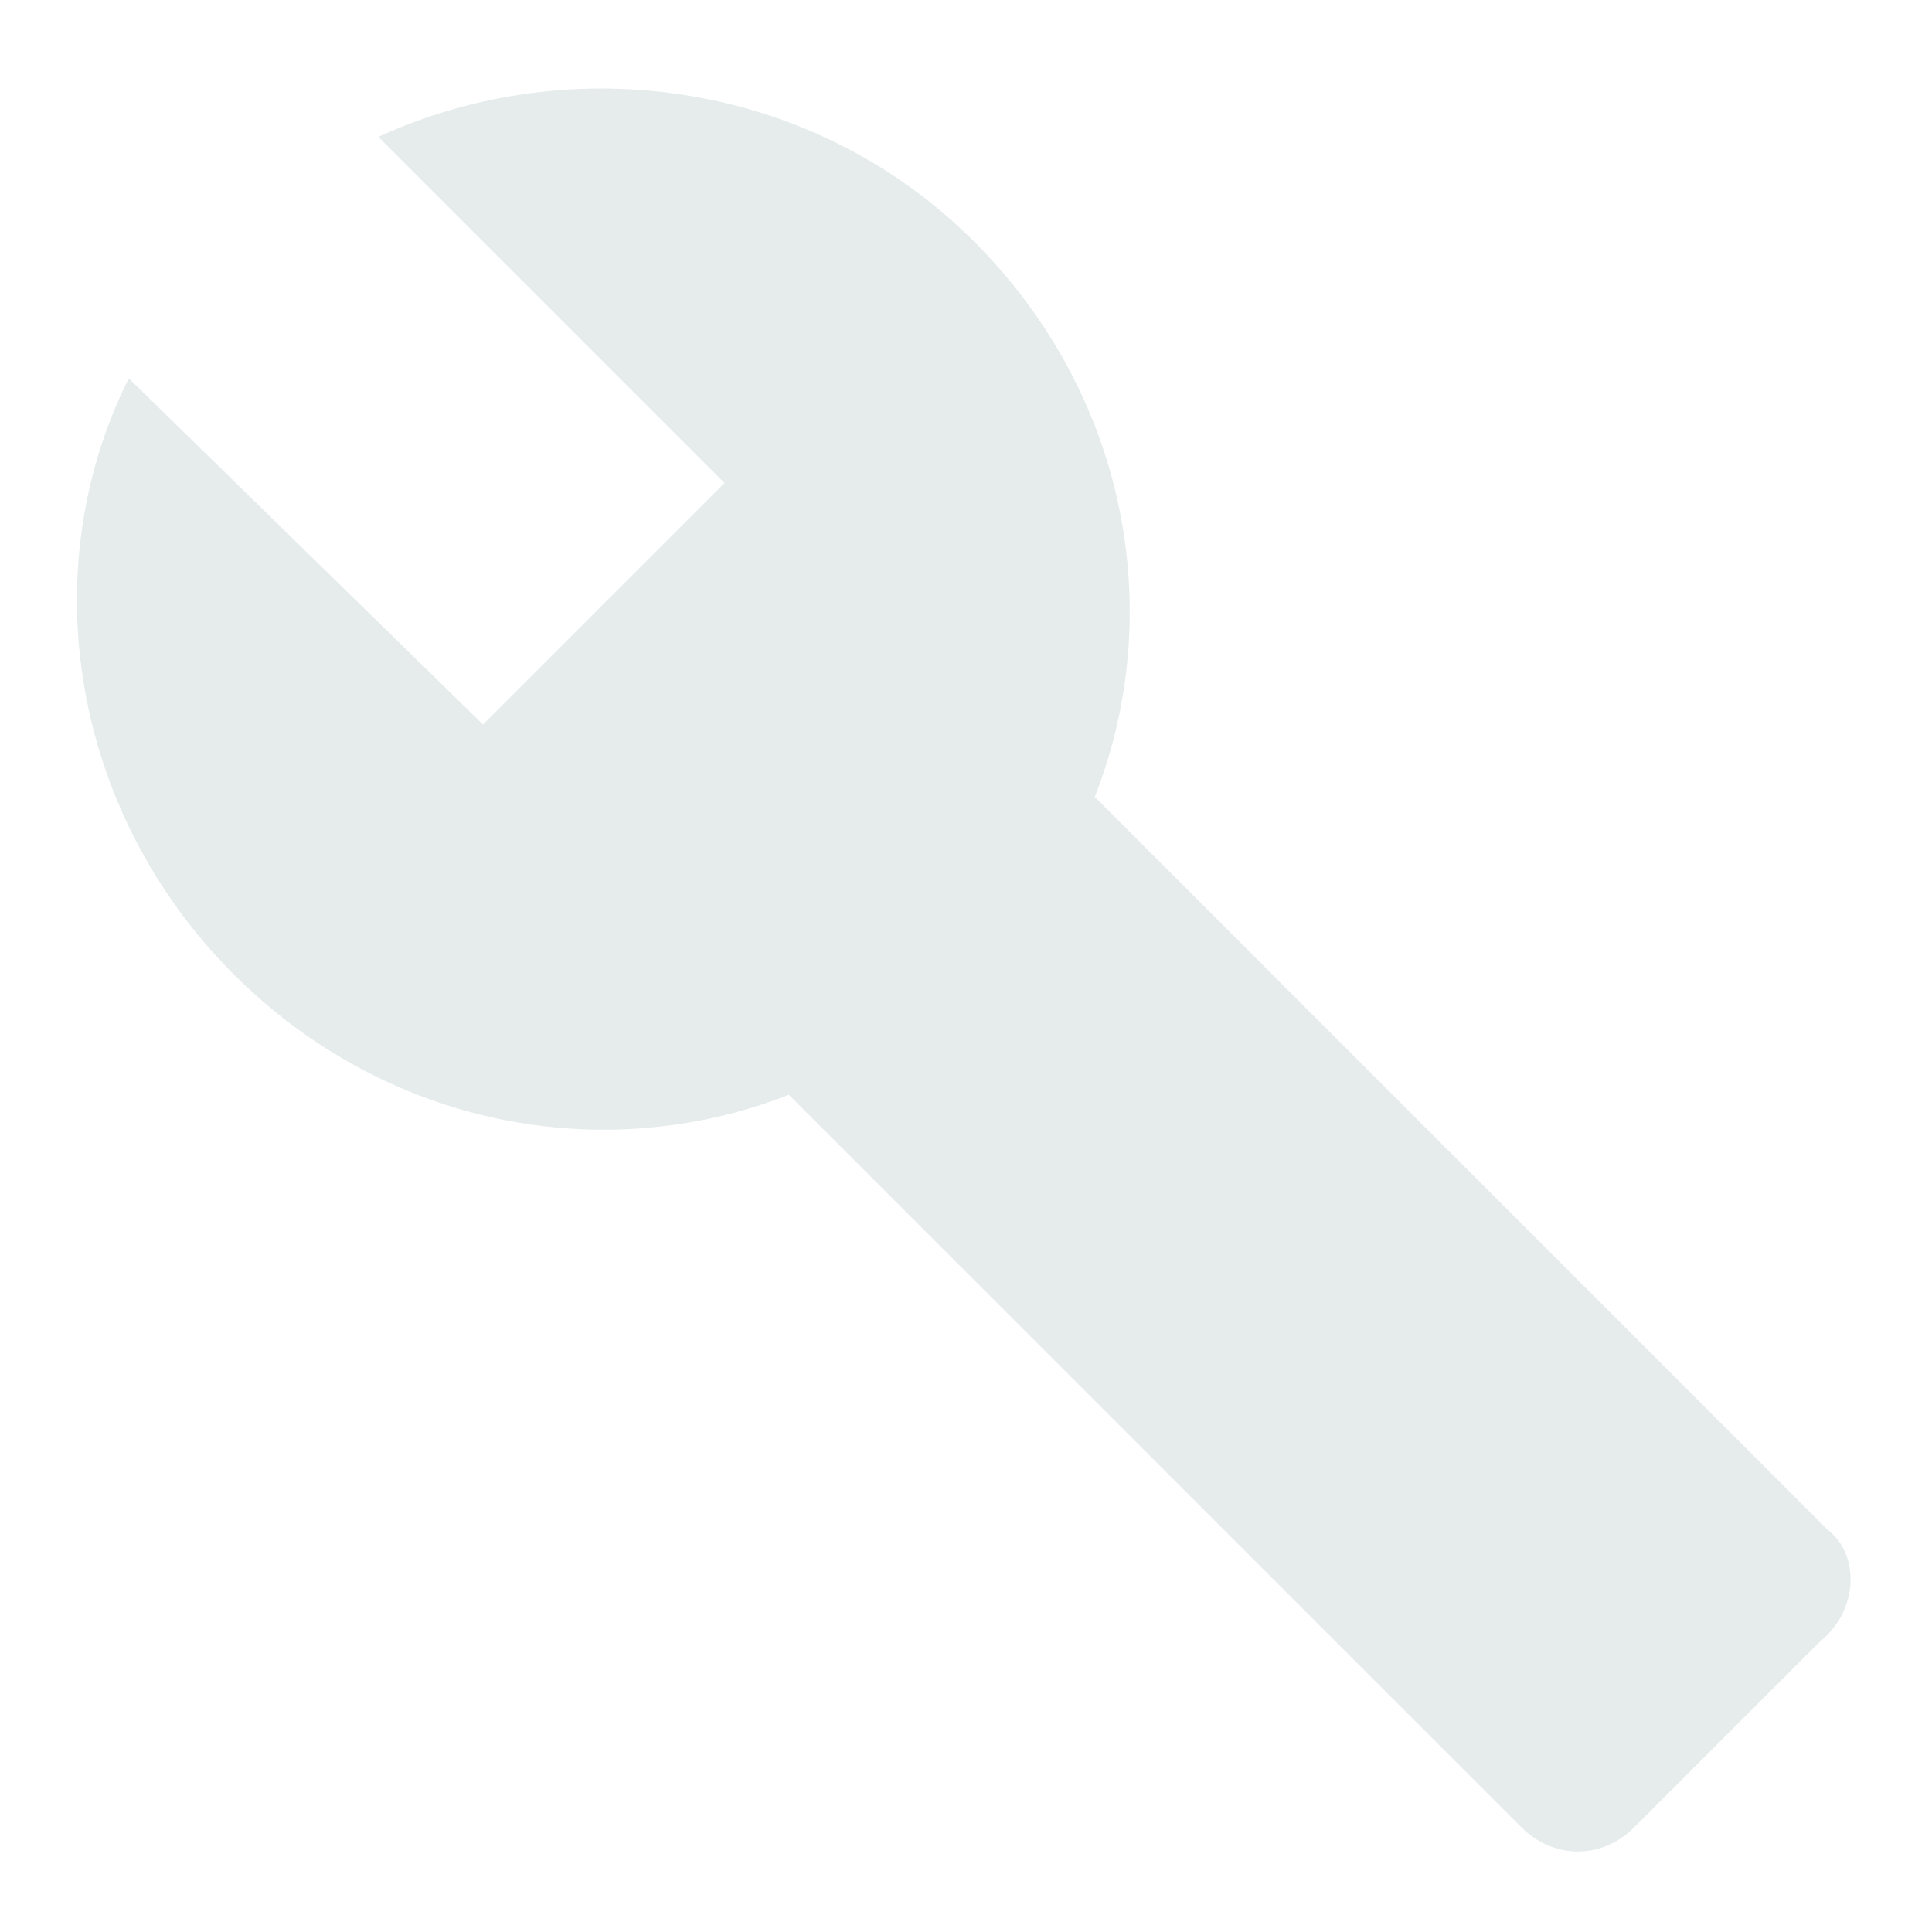
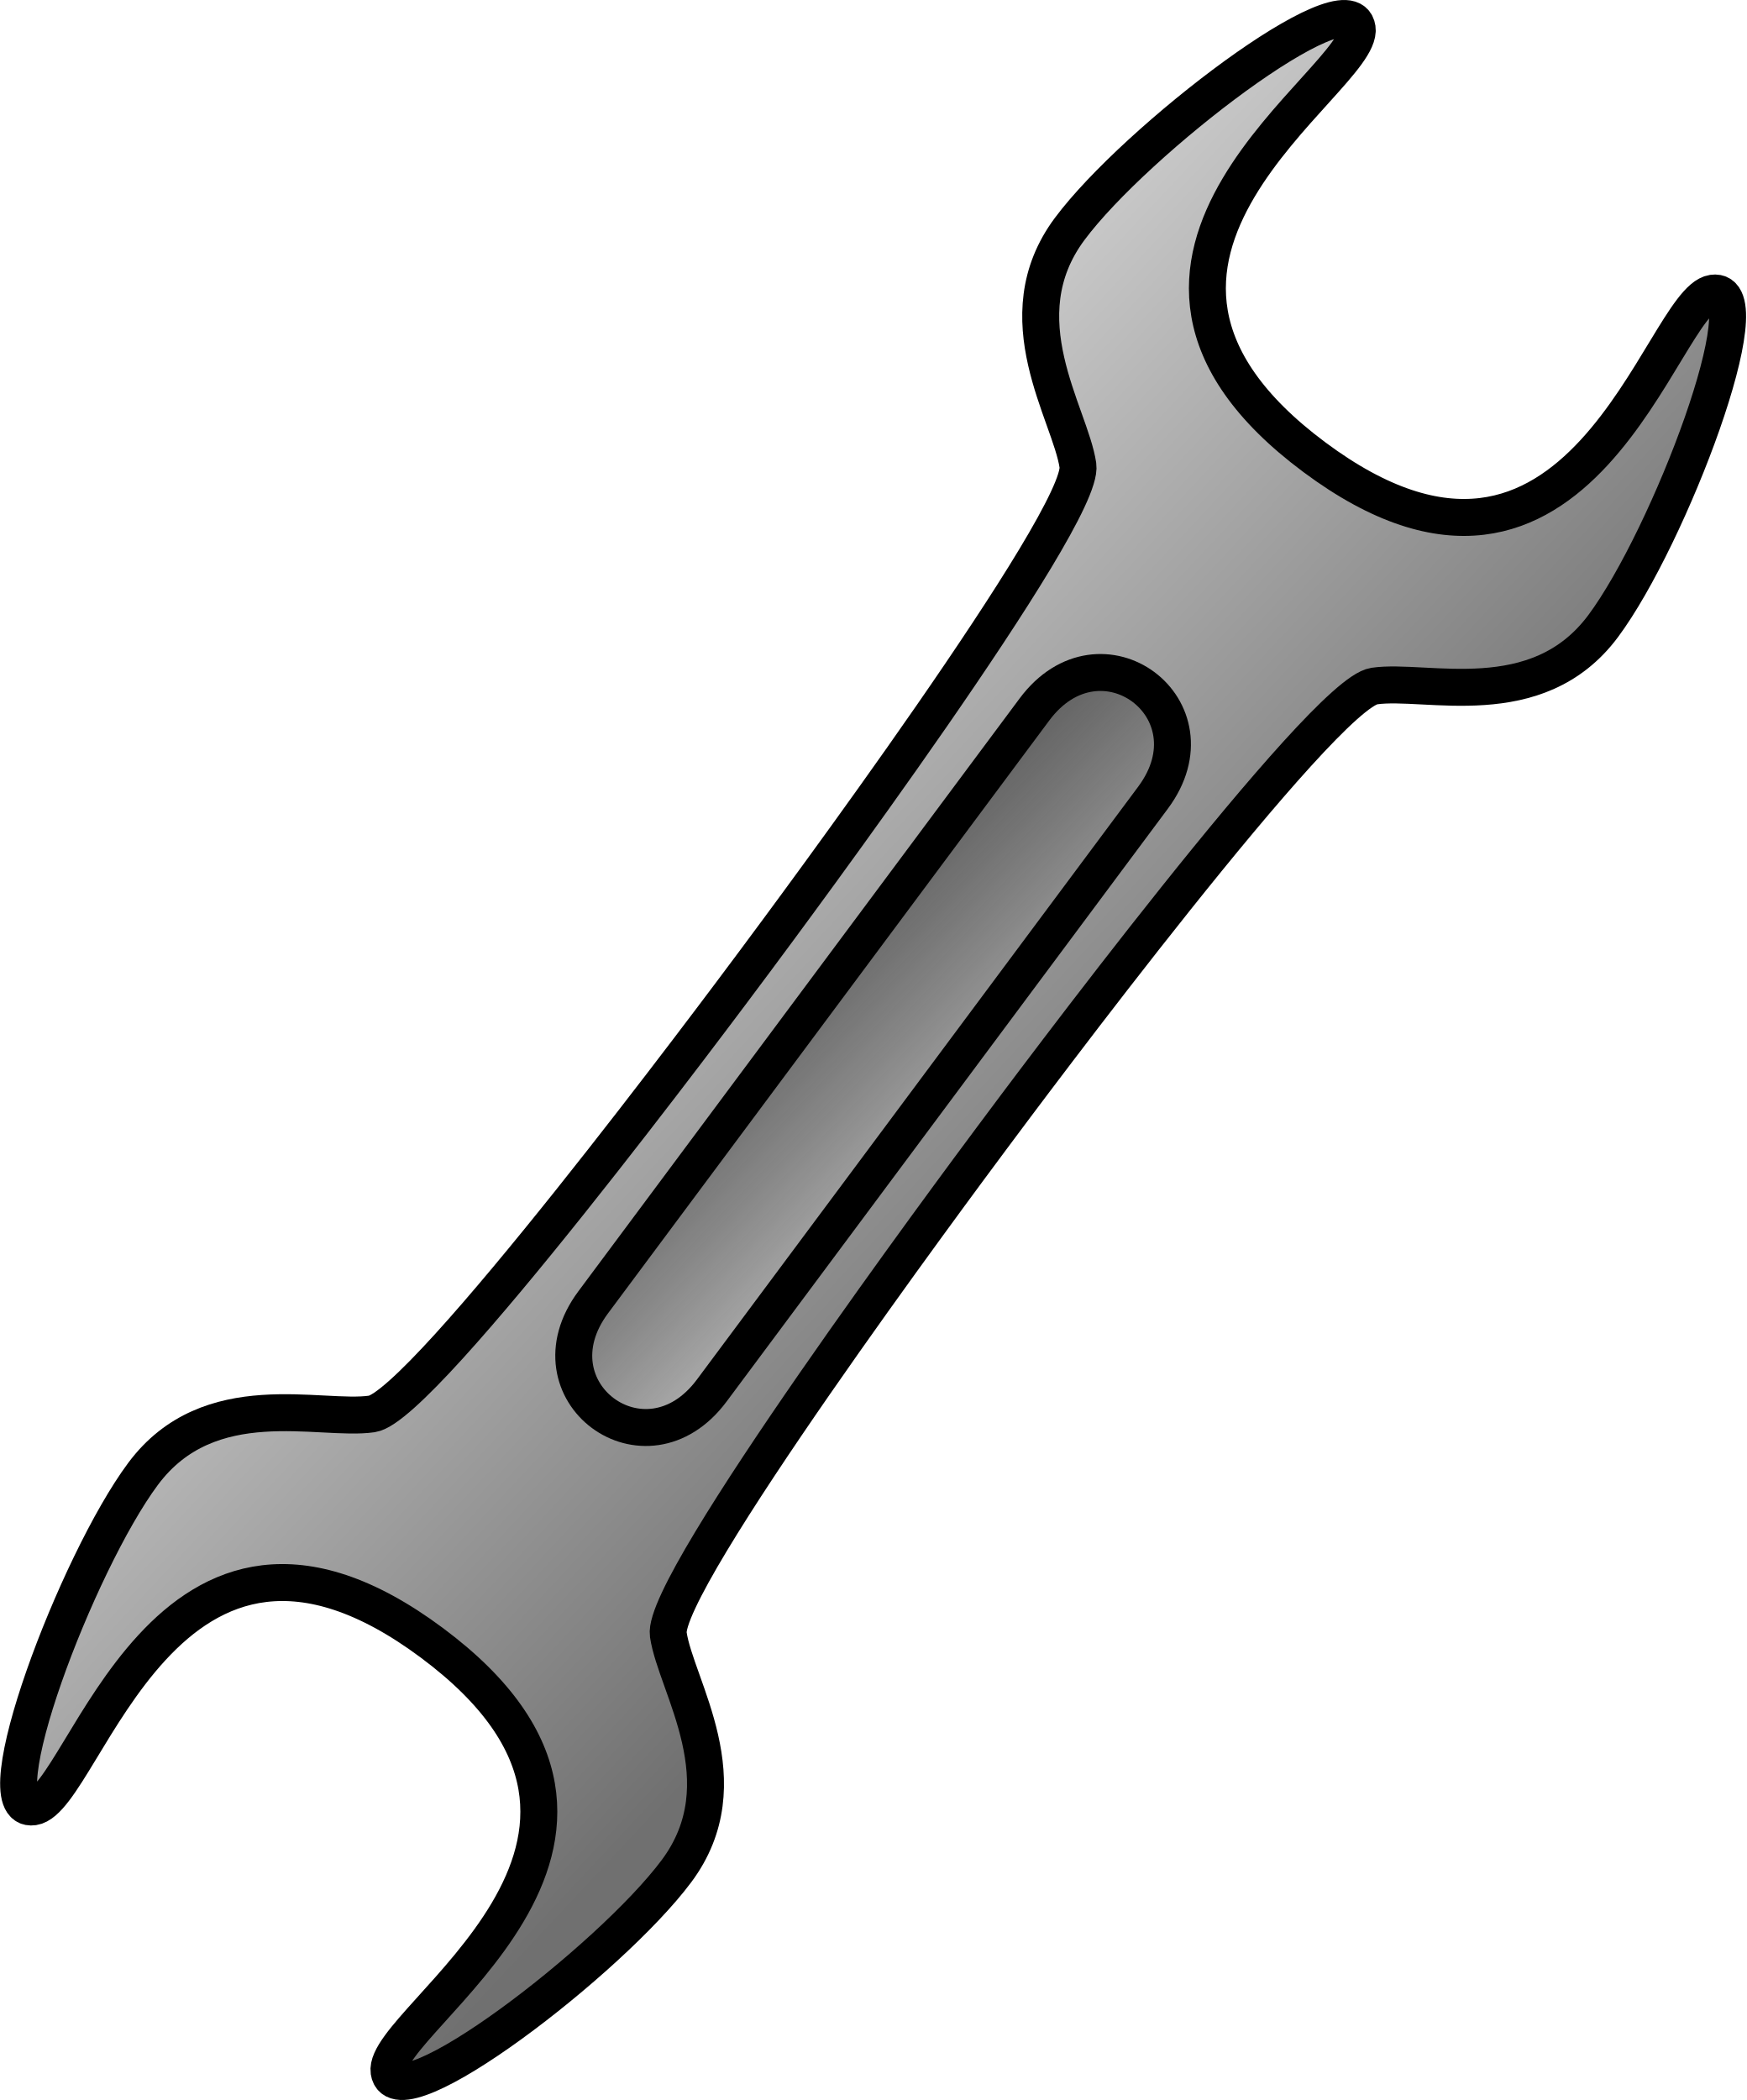
- <svg xmlns="http://www.w3.org/2000/svg" viewBox="0 0 24 24" width="24" height="24">
-   <path fill="#e6ecec" d="M22.7 19l-9.1-9.1c.9-2.3.4-5-1.5-6.9-2-2-5-2.4-7.4-1.3L9 6 6 9 1.6 4.7C.4 7.1.9 10.1 2.9 12.1c1.9 1.9 4.6 2.4 6.9 1.5l9.1 9.1c.4.4 1 .4 1.4 0l2.3-2.3c.5-.4.5-1.1.1-1.4z" />
+ <svg xmlns="http://www.w3.org/2000/svg" height="51.899" version="1.1" width="43.16">
+   <linearGradient id="a" gradientUnits="userSpaceOnUse" x1="9.278" x2="31.381" y1="1039.971" y2="1042.447">
+     <stop offset="0" stop-color="#cdcdcd" />
+     <stop offset="1" stop-color="#707070" />
+   </linearGradient>
+   <linearGradient id="b" gradientUnits="userSpaceOnUse" x1="14.6" x2="25.506" y1="33.212" y2="34.623">
+     <stop offset="0" stop-color="#1a1a1a" stop-opacity=".725" />
+     <stop offset="1" stop-color="#b4b4b4" stop-opacity=".972" />
+   </linearGradient>
+   <g stroke="#000" transform="matrix(.7325451 .5452985 -.5452985 .7325451 571.1362 -745.9615)">
+     <path d="m 27 1021.362 c 1 -1 4 -2 4 -5 c 0 -3 -2 -10 -3 -9 c -1 1 3 10 -6 10 c -9 0 -5 -9 -6 -10 c -1 -1 -3 6 -3 9 c 0 3 3 4 4 5 c 1 1 1 14.5 1 16 c 0 1.5 0 15 -1 16 c -1 1 -4 2 -4 5 c 0 3 2 10 3 9 c 1 -1 -3 -10 6 -10 c 9 0 5 9 6 10 c 1 1 3 -6 3 -9 c 0 -3 -3 -4 -4 -5 c -1 -1 -1 -14.5 -1 -16 c 0 -1.5 0 -15 1 -16 z" fill="url(#a)" stroke="#000" />
+     <path d="m 20 23 c 0 8 0 20 0 20 c 0 3 4 3 4 0 l 0 -20 c 0 -3 -4 -3 -4 0 z" fill="url(#b)" stroke="#000" transform="translate(0 1004.362)" />
+   </g>
</svg>
